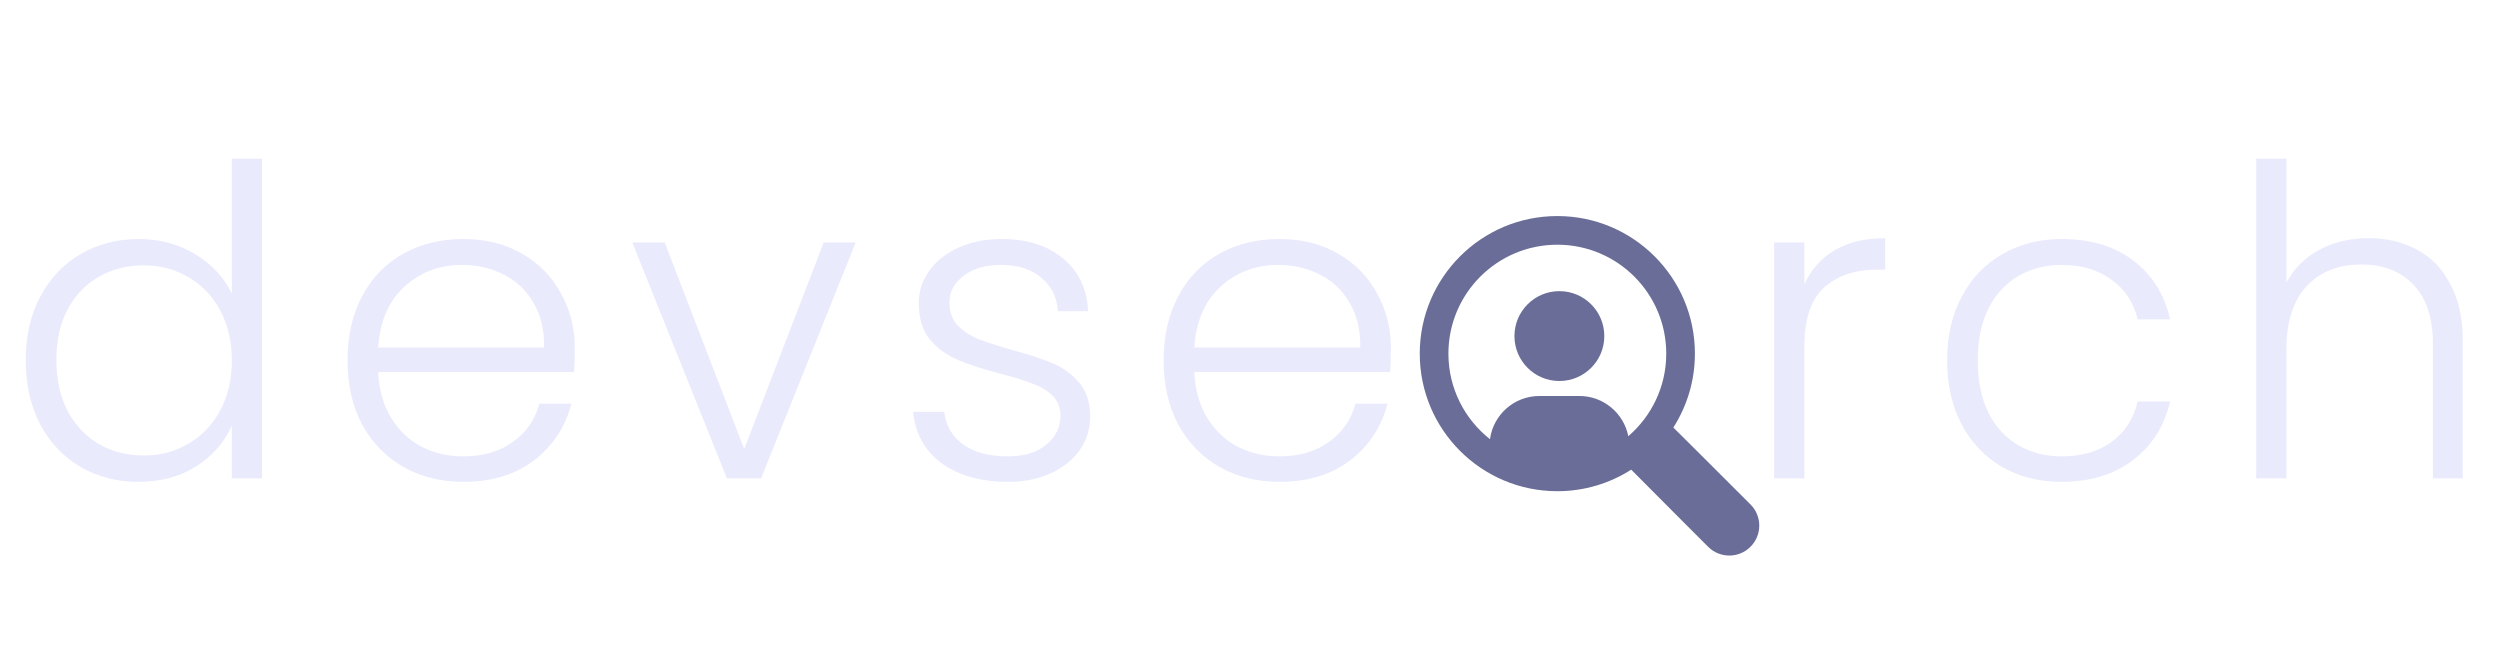
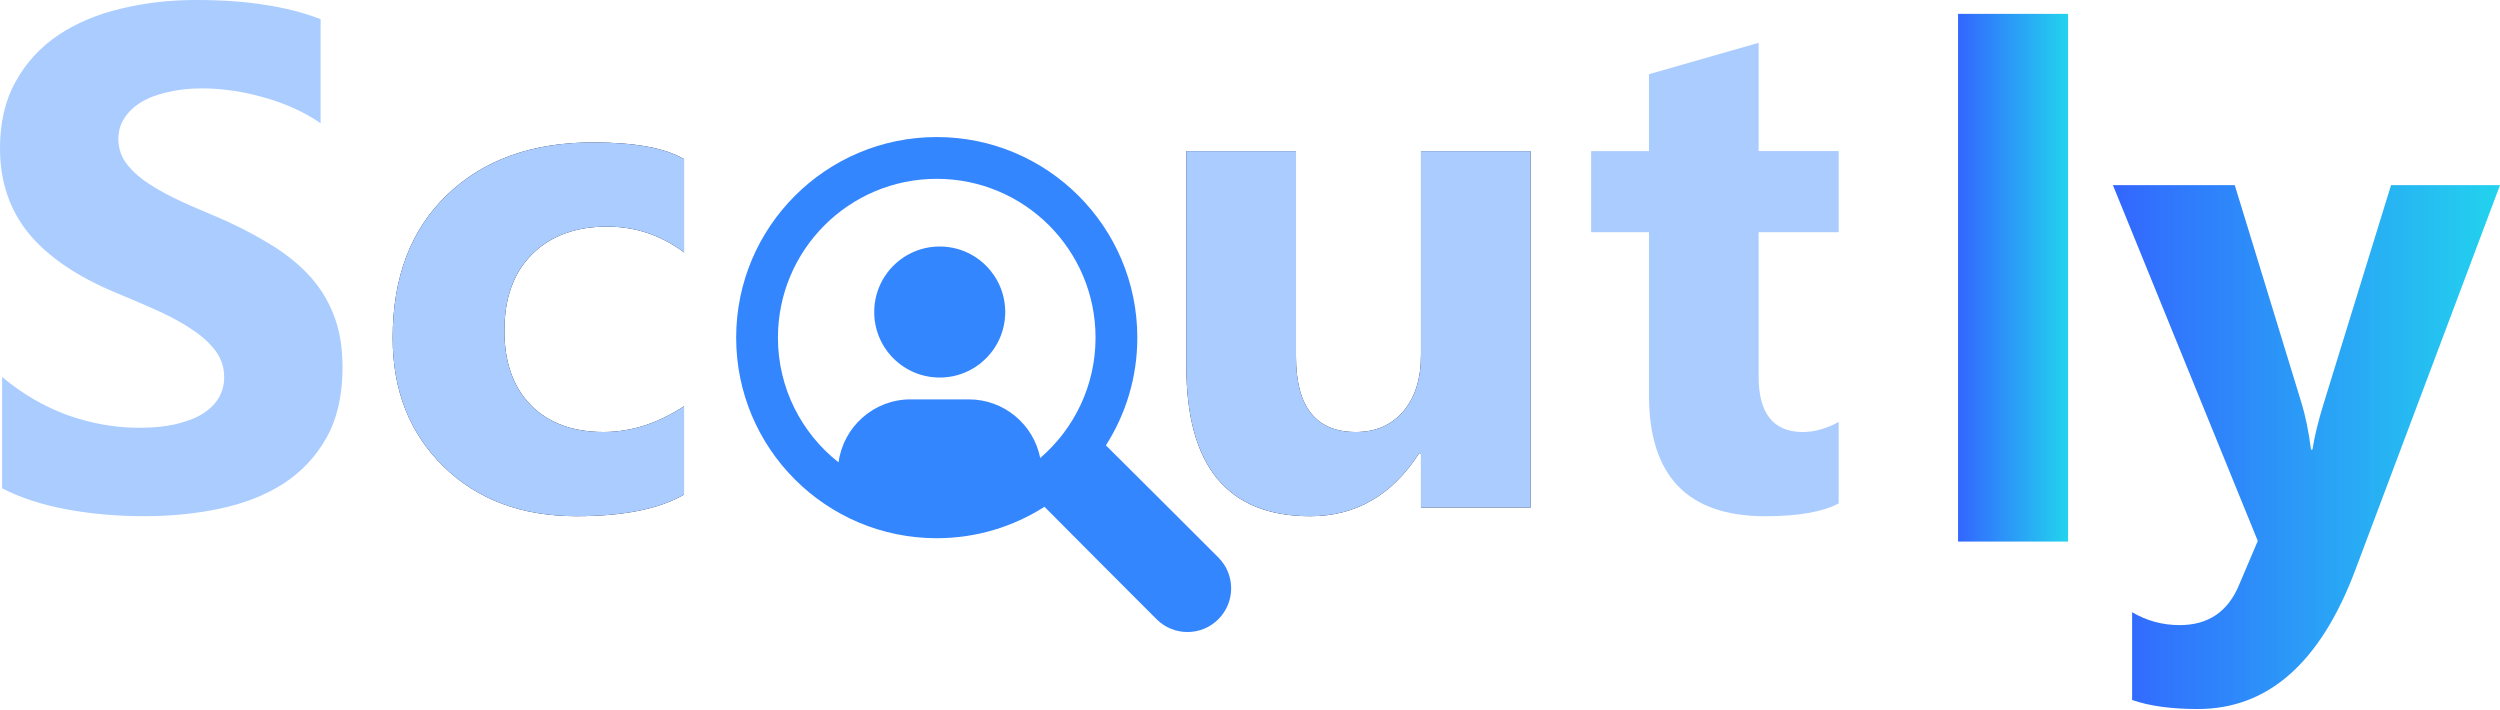
- <svg xmlns="http://www.w3.org/2000/svg" width="162" height="42" viewBox="0 0 162 42" fill="none">
-   <path d="M1.665 23.328C1.665 21.76 1.982 20.388 2.617 19.212C3.251 18.017 4.119 17.103 5.221 16.468C6.341 15.815 7.601 15.488 9.001 15.488C10.345 15.488 11.558 15.815 12.641 16.468C13.723 17.121 14.517 17.971 15.021 19.016V10.28H16.981V31H15.021V27.584C14.554 28.648 13.789 29.525 12.725 30.216C11.661 30.888 10.41 31.224 8.973 31.224C7.573 31.224 6.313 30.897 5.193 30.244C4.091 29.591 3.223 28.667 2.589 27.472C1.973 26.277 1.665 24.896 1.665 23.328ZM15.021 23.356C15.021 22.124 14.769 21.041 14.265 20.108C13.761 19.175 13.07 18.456 12.193 17.952C11.334 17.448 10.382 17.196 9.337 17.196C8.254 17.196 7.283 17.439 6.425 17.924C5.566 18.409 4.885 19.119 4.381 20.052C3.895 20.967 3.653 22.059 3.653 23.328C3.653 24.579 3.895 25.68 4.381 26.632C4.885 27.565 5.566 28.284 6.425 28.788C7.283 29.273 8.254 29.516 9.337 29.516C10.382 29.516 11.334 29.264 12.193 28.76C13.07 28.256 13.761 27.537 14.265 26.604C14.769 25.671 15.021 24.588 15.021 23.356ZM37.247 22.572C37.247 23.244 37.228 23.757 37.191 24.112H24.507C24.563 25.269 24.843 26.259 25.347 27.08C25.851 27.901 26.514 28.527 27.335 28.956C28.157 29.367 29.052 29.572 30.023 29.572C31.293 29.572 32.356 29.264 33.215 28.648C34.093 28.032 34.671 27.201 34.951 26.156H37.023C36.65 27.649 35.847 28.872 34.615 29.824C33.402 30.757 31.871 31.224 30.023 31.224C28.586 31.224 27.298 30.907 26.159 30.272C25.02 29.619 24.125 28.704 23.471 27.528C22.837 26.333 22.519 24.943 22.519 23.356C22.519 21.769 22.837 20.379 23.471 19.184C24.106 17.989 24.992 17.075 26.131 16.44C27.27 15.805 28.567 15.488 30.023 15.488C31.479 15.488 32.748 15.805 33.831 16.44C34.932 17.075 35.773 17.933 36.351 19.016C36.949 20.08 37.247 21.265 37.247 22.572ZM35.259 22.516C35.278 21.377 35.044 20.407 34.559 19.604C34.093 18.801 33.449 18.195 32.627 17.784C31.806 17.373 30.91 17.168 29.939 17.168C28.483 17.168 27.242 17.635 26.215 18.568C25.189 19.501 24.619 20.817 24.507 22.516H35.259ZM48.225 29.096L53.377 15.712H55.449L49.317 31H47.105L40.973 15.712H43.073L48.225 29.096ZM65.33 31.224C63.575 31.224 62.138 30.823 61.018 30.02C59.916 29.199 59.3 28.088 59.17 26.688H61.186C61.279 27.547 61.68 28.247 62.39 28.788C63.118 29.311 64.088 29.572 65.302 29.572C66.366 29.572 67.196 29.32 67.794 28.816C68.41 28.312 68.718 27.687 68.718 26.94C68.718 26.417 68.55 25.988 68.214 25.652C67.878 25.316 67.448 25.055 66.926 24.868C66.422 24.663 65.731 24.448 64.854 24.224C63.715 23.925 62.791 23.627 62.082 23.328C61.372 23.029 60.766 22.591 60.262 22.012C59.776 21.415 59.534 20.621 59.534 19.632C59.534 18.885 59.758 18.195 60.206 17.56C60.654 16.925 61.288 16.421 62.11 16.048C62.931 15.675 63.864 15.488 64.91 15.488C66.552 15.488 67.878 15.908 68.886 16.748C69.894 17.569 70.435 18.708 70.51 20.164H68.55C68.494 19.268 68.139 18.549 67.486 18.008C66.851 17.448 65.974 17.168 64.854 17.168C63.864 17.168 63.062 17.401 62.446 17.868C61.83 18.335 61.522 18.913 61.522 19.604C61.522 20.201 61.699 20.696 62.054 21.088C62.427 21.461 62.884 21.76 63.426 21.984C63.967 22.189 64.695 22.423 65.61 22.684C66.711 22.983 67.588 23.272 68.242 23.552C68.895 23.832 69.455 24.243 69.922 24.784C70.388 25.325 70.631 26.044 70.65 26.94C70.65 27.761 70.426 28.499 69.978 29.152C69.53 29.787 68.904 30.291 68.102 30.664C67.299 31.037 66.375 31.224 65.33 31.224ZM90.131 22.572C90.131 23.244 90.112 23.757 90.075 24.112H77.391C77.447 25.269 77.727 26.259 78.231 27.08C78.735 27.901 79.398 28.527 80.219 28.956C81.04 29.367 81.936 29.572 82.907 29.572C84.176 29.572 85.24 29.264 86.099 28.648C86.976 28.032 87.555 27.201 87.835 26.156H89.907C89.534 27.649 88.731 28.872 87.499 29.824C86.286 30.757 84.755 31.224 82.907 31.224C81.47 31.224 80.182 30.907 79.043 30.272C77.904 29.619 77.008 28.704 76.355 27.528C75.72 26.333 75.403 24.943 75.403 23.356C75.403 21.769 75.72 20.379 76.355 19.184C76.99 17.989 77.876 17.075 79.015 16.44C80.154 15.805 81.451 15.488 82.907 15.488C84.363 15.488 85.632 15.805 86.715 16.44C87.816 17.075 88.656 17.933 89.235 19.016C89.832 20.08 90.131 21.265 90.131 22.572ZM88.143 22.516C88.162 21.377 87.928 20.407 87.443 19.604C86.976 18.801 86.332 18.195 85.511 17.784C84.69 17.373 83.794 17.168 82.823 17.168C81.367 17.168 80.126 17.635 79.099 18.568C78.072 19.501 77.503 20.817 77.391 22.516H88.143ZM116.924 18.428C117.354 17.476 118.007 16.739 118.884 16.216C119.78 15.693 120.872 15.432 122.16 15.432V17.476H121.628C120.21 17.476 119.071 17.859 118.212 18.624C117.354 19.389 116.924 20.668 116.924 22.46V31H114.964V15.712H116.924V18.428ZM126.173 23.356C126.173 21.769 126.49 20.388 127.125 19.212C127.759 18.017 128.637 17.103 129.757 16.468C130.877 15.815 132.155 15.488 133.593 15.488C135.478 15.488 137.027 15.955 138.241 16.888C139.473 17.821 140.266 19.091 140.621 20.696H138.521C138.259 19.595 137.69 18.736 136.813 18.12C135.954 17.485 134.881 17.168 133.593 17.168C132.566 17.168 131.642 17.401 130.821 17.868C129.999 18.335 129.346 19.035 128.861 19.968C128.394 20.883 128.161 22.012 128.161 23.356C128.161 24.7 128.394 25.839 128.861 26.772C129.346 27.705 129.999 28.405 130.821 28.872C131.642 29.339 132.566 29.572 133.593 29.572C134.881 29.572 135.954 29.264 136.813 28.648C137.69 28.013 138.259 27.136 138.521 26.016H140.621C140.266 27.584 139.473 28.844 138.241 29.796C137.009 30.748 135.459 31.224 133.593 31.224C132.155 31.224 130.877 30.907 129.757 30.272C128.637 29.619 127.759 28.704 127.125 27.528C126.49 26.333 126.173 24.943 126.173 23.356ZM153.481 15.432C154.638 15.432 155.674 15.675 156.589 16.16C157.522 16.645 158.25 17.392 158.773 18.4C159.314 19.389 159.585 20.603 159.585 22.04V31H157.653V22.264C157.653 20.603 157.233 19.333 156.393 18.456C155.571 17.579 154.442 17.14 153.005 17.14C151.53 17.14 150.354 17.607 149.477 18.54C148.599 19.473 148.161 20.845 148.161 22.656V31H146.201V10.28H148.161V18.316C148.646 17.401 149.355 16.692 150.289 16.188C151.241 15.684 152.305 15.432 153.481 15.432Z" fill="#EAEAFD" />
-   <path d="M103.959 21.777C103.959 23.386 102.656 24.689 101.047 24.689C99.439 24.689 98.136 23.386 98.136 21.777C98.136 20.169 99.439 18.866 101.047 18.866C102.655 18.866 103.959 20.169 103.959 21.777ZM113.431 35.431C113.052 35.81 112.555 36 112.059 36C111.562 36 111.065 35.81 110.686 35.431C110.686 35.431 105.742 30.482 105.703 30.433C104.32 31.316 102.678 31.83 100.915 31.83C95.991 31.83 92 27.839 92 22.915C92 17.991 95.992 14 100.915 14C105.838 14 109.83 17.991 109.83 22.915C109.83 24.678 109.316 26.32 108.433 27.703C108.482 27.742 113.431 32.687 113.431 32.687C114.19 33.444 114.19 34.673 113.431 35.431ZM107.973 22.915C107.973 19.017 104.813 15.857 100.915 15.857C97.017 15.857 93.857 19.017 93.857 22.915C93.857 25.165 94.911 27.167 96.55 28.459C96.764 26.879 98.114 25.66 99.753 25.66H102.341C103.913 25.66 105.221 26.78 105.514 28.266C107.019 26.971 107.973 25.055 107.973 22.915Z" fill="#696D97" />
+ <svg xmlns="http://www.w3.org/2000/svg" xmlns:xlink="http://www.w3.org/1999/xlink" width="198.573mm" height="56.317mm" viewBox="0 0 198.573 56.317" version="1.1" id="svg1" xml:space="preserve">
+   <defs id="defs1">
+     <linearGradient id="g1-0" x1="0" x2="1">
+       <stop offset="0" stop-color="#3366FF" id="stop1-9" />
+       <stop offset="1" stop-color="#22D3EE" id="stop2-4" />
+     </linearGradient>
+     <linearGradient xlink:href="#g1-0" id="linearGradient31" x1="119.037" x2="122.196" gradientTransform="matrix(9.733667,0,0,13.17335,-990.8424,-1023.77)" y1="78.832" y2="78.832" gradientUnits="userSpaceOnUse" />
+     <linearGradient xlink:href="#g1-0" id="linearGradient32" x1="221.746" x2="223.436" gradientTransform="matrix(5.169744,0,0,24.80297,-990.8424,-1023.77)" y1="41.32" y2="41.32" gradientUnits="userSpaceOnUse" />
+   </defs>
+   <path d="m 167.827,14.706 h 9.679 l 5.278,17.227 c 0.332,1.069 0.594,2.33 0.778,3.786 h 0.113 c 0.165,-1.069 0.471,-2.314 0.913,-3.733 l 5.331,-17.28 h 8.655 l -11.498,30.581 c -2.765,7.355 -6.932,11.03 -12.499,11.03 -2.12,0 -3.861,-0.241 -5.226,-0.72 V 48.628 c 1.161,0.682 2.422,1.024 3.786,1.024 2.249,0 3.82,-1.058 4.705,-3.177 l 1.492,-3.511 z" style="font-weight:700;font-size:18.9px;font-family:'Segoe UI', Roboto, Helvetica, Arial, sans-serif;dominant-baseline:middle;fill:url(#linearGradient31);stroke-width:11.324" id="path16" />
+   <path d="M 94.229,12.002 V 29.089 c 0,7.945 3.28,11.914 9.842,11.914 3.613,0 6.498,-1.667 8.655,-5.003 h 0.14 v 4.313 h 8.707 V 12.002 h -8.707 V 28.205 c 0,1.88 -0.47,3.371 -1.41,4.476 -0.94,1.088 -2.196,1.633 -3.763,1.633 -3.17,0 -4.752,-1.998 -4.752,-5.998 V 12.002 Z" style="font-weight:700;font-size:18.9px;font-family:'Segoe UI', Roboto, Helvetica, Arial, sans-serif;dominant-baseline:middle;fill:#0f172a;stroke-width:11.324" id="path15" />
+   <path d="m 94.229,12.002 h 8.713 V 28.316 c 0,4 1.581,5.998 4.752,5.998 1.567,0 2.823,-0.545 3.763,-1.633 0.94,-1.106 1.41,-2.596 1.41,-4.476 V 12.002 h 8.707 V 40.312 h -8.707 V 35.999 h -0.14 c -2.157,3.336 -5.042,5.003 -8.655,5.003 -6.562,0 -9.842,-3.969 -9.842,-11.914 z" style="font-weight:700;font-size:18.9px;font-family:'Segoe UI', Roboto, Helvetica, Arial, sans-serif;dominant-baseline:middle;fill:#aaccff;stroke-width:11.324" id="path14" />
+   <path d="m 47.088,11.311 c -4.829,0 -8.692,1.389 -11.586,4.172 -2.876,2.765 -4.313,6.553 -4.313,11.364 0,4.166 1.346,7.569 4.038,10.205 2.691,2.636 6.212,3.95 10.562,3.95 3.723,0 6.571,-0.572 8.543,-1.715 v -7.022 c -2.083,1.364 -4.209,2.048 -6.384,2.048 -2.452,0 -4.381,-0.711 -5.781,-2.13 -1.401,-1.438 -2.101,-3.409 -2.101,-5.916 0,-2.581 0.727,-4.6 2.183,-6.056 1.475,-1.475 3.468,-2.212 5.975,-2.212 2.249,0 4.284,0.684 6.109,2.048 v -7.408 c -1.493,-0.885 -3.908,-1.328 -7.244,-1.328 z" style="font-weight:700;font-size:18.9px;font-family:'Segoe UI', Roboto, Helvetica, Arial, sans-serif;dominant-baseline:middle;fill:#0f172a;stroke-width:11.324" id="path11" />
+   <path d="m 47.088,11.311 c 3.336,0 5.751,0.444 7.244,1.328 v 7.408 c -1.825,-1.364 -3.86,-2.048 -6.109,-2.048 -2.507,0 -4.5,0.737 -5.975,2.212 -1.456,1.456 -2.183,3.476 -2.183,6.056 0,2.507 0.7,4.478 2.101,5.916 1.401,1.419 3.33,2.13 5.781,2.13 2.175,0 4.301,-0.684 6.384,-2.048 v 7.022 c -1.972,1.143 -4.82,1.715 -8.543,1.715 -4.35,0 -7.871,-1.314 -10.562,-3.95 -2.691,-2.636 -4.038,-6.039 -4.038,-10.205 0,-4.811 1.437,-8.599 4.313,-11.364 2.894,-2.783 6.757,-4.172 11.586,-4.172 z" style="font-weight:700;font-size:18.9px;font-family:'Segoe UI', Roboto, Helvetica, Arial, sans-serif;dominant-baseline:middle;fill:#aaccff;stroke-width:11.324" id="path10" />
+   <path d="m 139.685,3.4 -8.707,2.493 v 6.109 h -4.594 v 6.443 h 4.594 v 12.967 c 0,6.396 3.077,9.591 9.234,9.591 2.599,0 4.544,-0.336 5.834,-1.018 v -6.472 c -0.977,0.535 -1.928,0.802 -2.85,0.802 -2.341,0 -3.511,-1.475 -3.511,-4.424 V 18.444 h 6.361 v -6.443 h -6.361 z" style="font-weight:700;font-size:18.9px;font-family:'Segoe UI', Roboto, Helvetica, Arial, sans-serif;dominant-baseline:middle;fill:#aaccff;stroke-width:11.324" id="path9" />
+   <path d="M 15.571,-2.4682049e-6 C 13.47,-2.4682049e-6 11.477,0.23 9.597,0.691 7.717,1.133 6.061,1.833 4.623,2.791 3.203,3.75 2.076,4.979 1.246,6.472 0.417,7.947 4.4255818e-7,9.715 4.4255818e-7,11.779 c 0,2.636 0.759,4.885 2.27,6.747 1.53,1.862 3.843,3.438 6.94,4.728 1.217,0.498 2.349,0.984 3.4,1.463 1.051,0.479 1.954,0.982 2.709,1.498 0.774,0.516 1.383,1.077 1.826,1.685 0.442,0.608 0.661,1.297 0.661,2.071 0,0.571 -0.139,1.106 -0.415,1.603 -0.277,0.479 -0.698,0.907 -1.27,1.276 -0.553,0.35 -1.253,0.622 -2.101,0.825 -0.829,0.203 -1.807,0.304 -2.932,0.304 -1.917,0 -3.814,-0.331 -5.694,-0.995 -1.88,-0.682 -3.622,-1.697 -5.226,-3.043 v 8.848 c 1.438,0.737 3.131,1.293 5.085,1.662 1.972,0.369 4.045,0.55 6.22,0.55 2.12,0 4.129,-0.203 6.027,-0.609 1.917,-0.406 3.595,-1.068 5.032,-1.99 1.438,-0.94 2.576,-2.153 3.406,-3.646 0.848,-1.511 1.27,-3.376 1.27,-5.588 0,-1.604 -0.241,-3.003 -0.72,-4.201 -0.479,-1.217 -1.168,-2.296 -2.071,-3.236 -0.903,-0.94 -1.993,-1.779 -3.265,-2.516 -1.253,-0.756 -2.675,-1.466 -4.26,-2.13 -1.161,-0.479 -2.197,-0.939 -3.119,-1.381 -0.922,-0.461 -1.707,-0.92 -2.352,-1.381 -0.645,-0.479 -1.142,-0.976 -1.492,-1.492 -0.35,-0.535 -0.527,-1.133 -0.527,-1.796 0,-0.608 0.155,-1.153 0.468,-1.633 0.313,-0.498 0.757,-0.925 1.328,-1.276 0.571,-0.35 1.271,-0.617 2.101,-0.802 0.829,-0.203 1.754,-0.304 2.768,-0.304 0.737,0 1.512,0.059 2.323,0.17 0.829,0.111 1.657,0.287 2.487,0.527 0.829,0.221 1.631,0.504 2.405,0.854 0.793,0.35 1.519,0.756 2.183,1.217 V 1.522 C 24.121,1.005 22.646,0.626 21.043,0.386 19.457,0.128 17.636,6.0531795e-5 15.571,6.0531795e-5 Z" style="font-weight:700;font-size:18.9px;font-family:'Segoe UI', Roboto, Helvetica, Arial, sans-serif;dominant-baseline:middle;fill:#aaccff;stroke-width:11.324" id="path8" />
+   <path d="M 155.527,1.101 V 43.016 h 8.737 V 1.101 Z" style="font-weight:700;font-size:18.9px;font-family:'Segoe UI', Roboto, Helvetica, Arial, sans-serif;dominant-baseline:middle;fill:url(#linearGradient32);stroke-width:11.324" id="path7" />
+   <g style="fill:#3486ff;fill-opacity:1" id="g6" transform="matrix(1.787109,0,0,1.787109,-105.9413,-14.13375)">
+     <path d="m 103.959,21.777 c 0,1.608 -1.303,2.912 -2.912,2.912 -1.608,0 -2.911,-1.303 -2.911,-2.912 0,-1.608 1.304,-2.912 2.911,-2.912 1.608,0 2.912,1.304 2.912,2.912 z m 9.472,13.654 C 113.052,35.81 112.555,36 112.059,36 c -0.497,0 -0.994,-0.19 -1.373,-0.569 0,0 -4.944,-4.949 -4.983,-4.998 -1.383,0.883 -3.025,1.397 -4.788,1.397 C 95.991,31.83 92,27.839 92,22.915 92,17.991 95.992,14 100.915,14 c 4.923,0 8.915,3.991 8.915,8.915 0,1.763 -0.514,3.405 -1.397,4.788 0.049,0.039 4.998,4.983 4.998,4.983 0.759,0.758 0.759,1.987 0,2.745 z M 107.973,22.915 c 0,-3.898 -3.16,-7.058 -7.058,-7.058 -3.898,0 -7.058,3.16 -7.058,7.058 0,2.249 1.054,4.252 2.693,5.544 0.213,-1.58 1.564,-2.8 3.203,-2.8 h 2.588 c 1.572,0 2.88,1.121 3.173,2.606 1.505,-1.294 2.459,-3.211 2.459,-5.351 z" fill="#696d97" id="path2" style="fill:#3486ff;fill-opacity:1" />
+   </g>
</svg>
